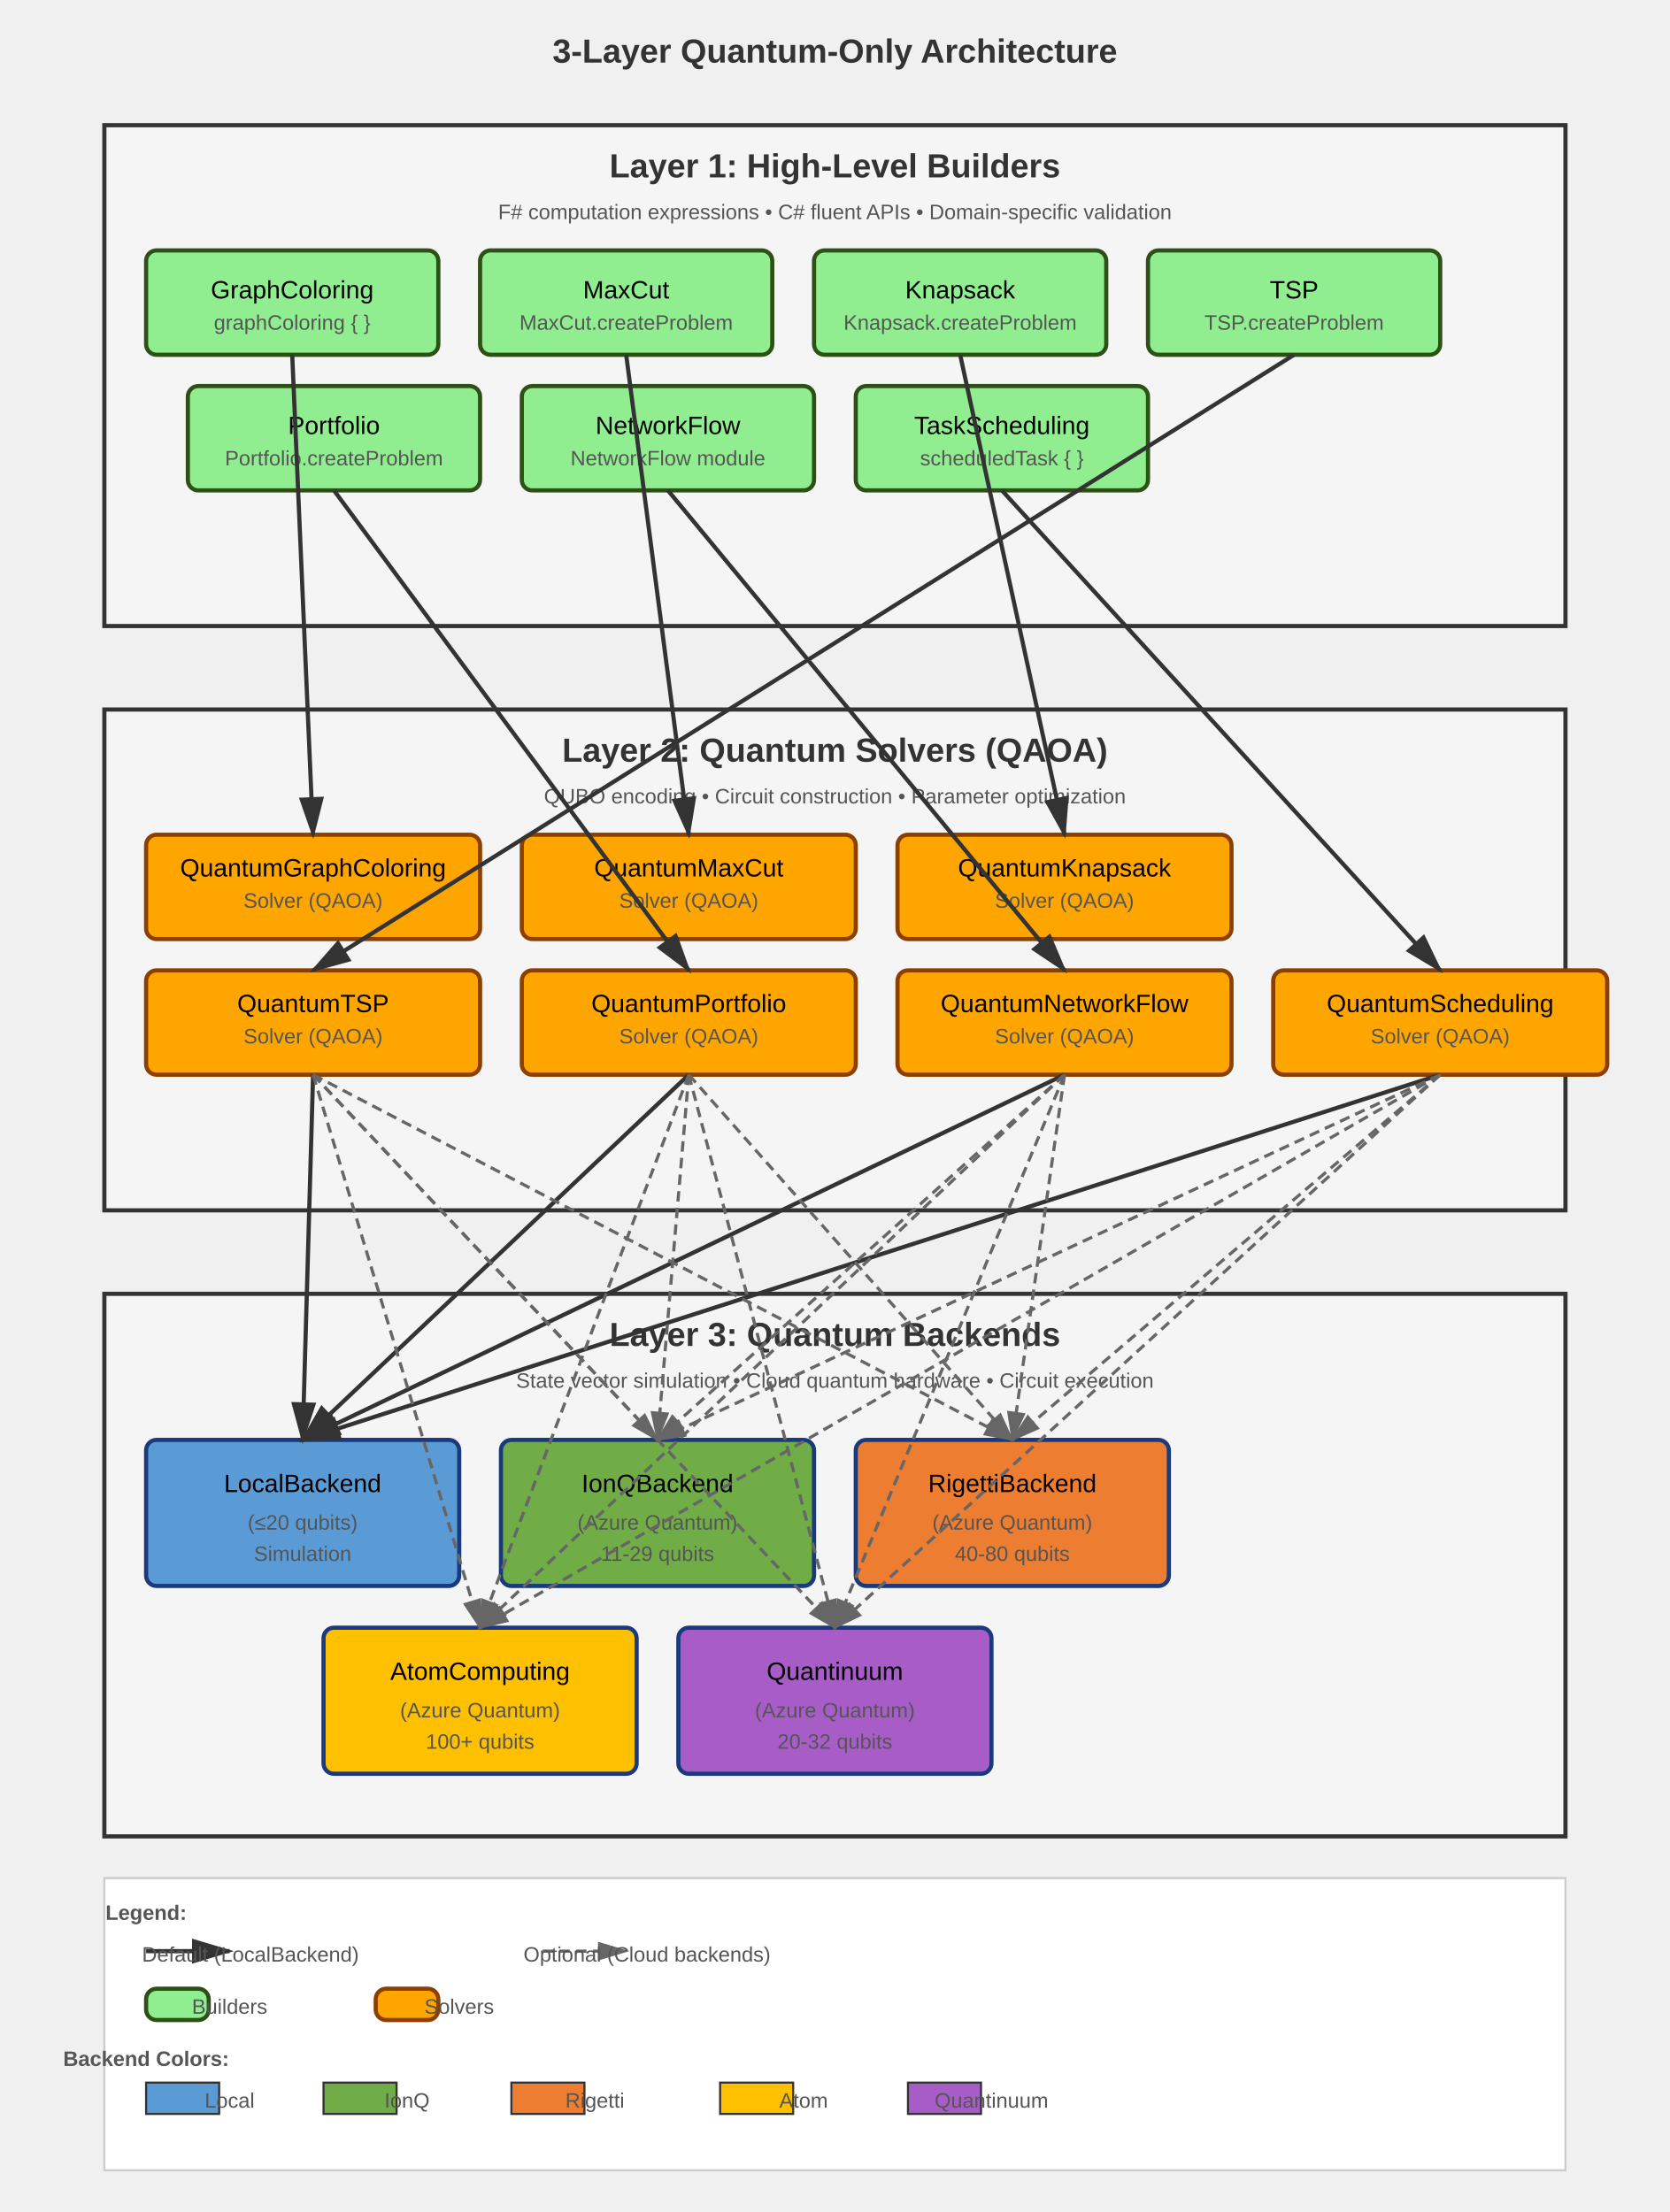
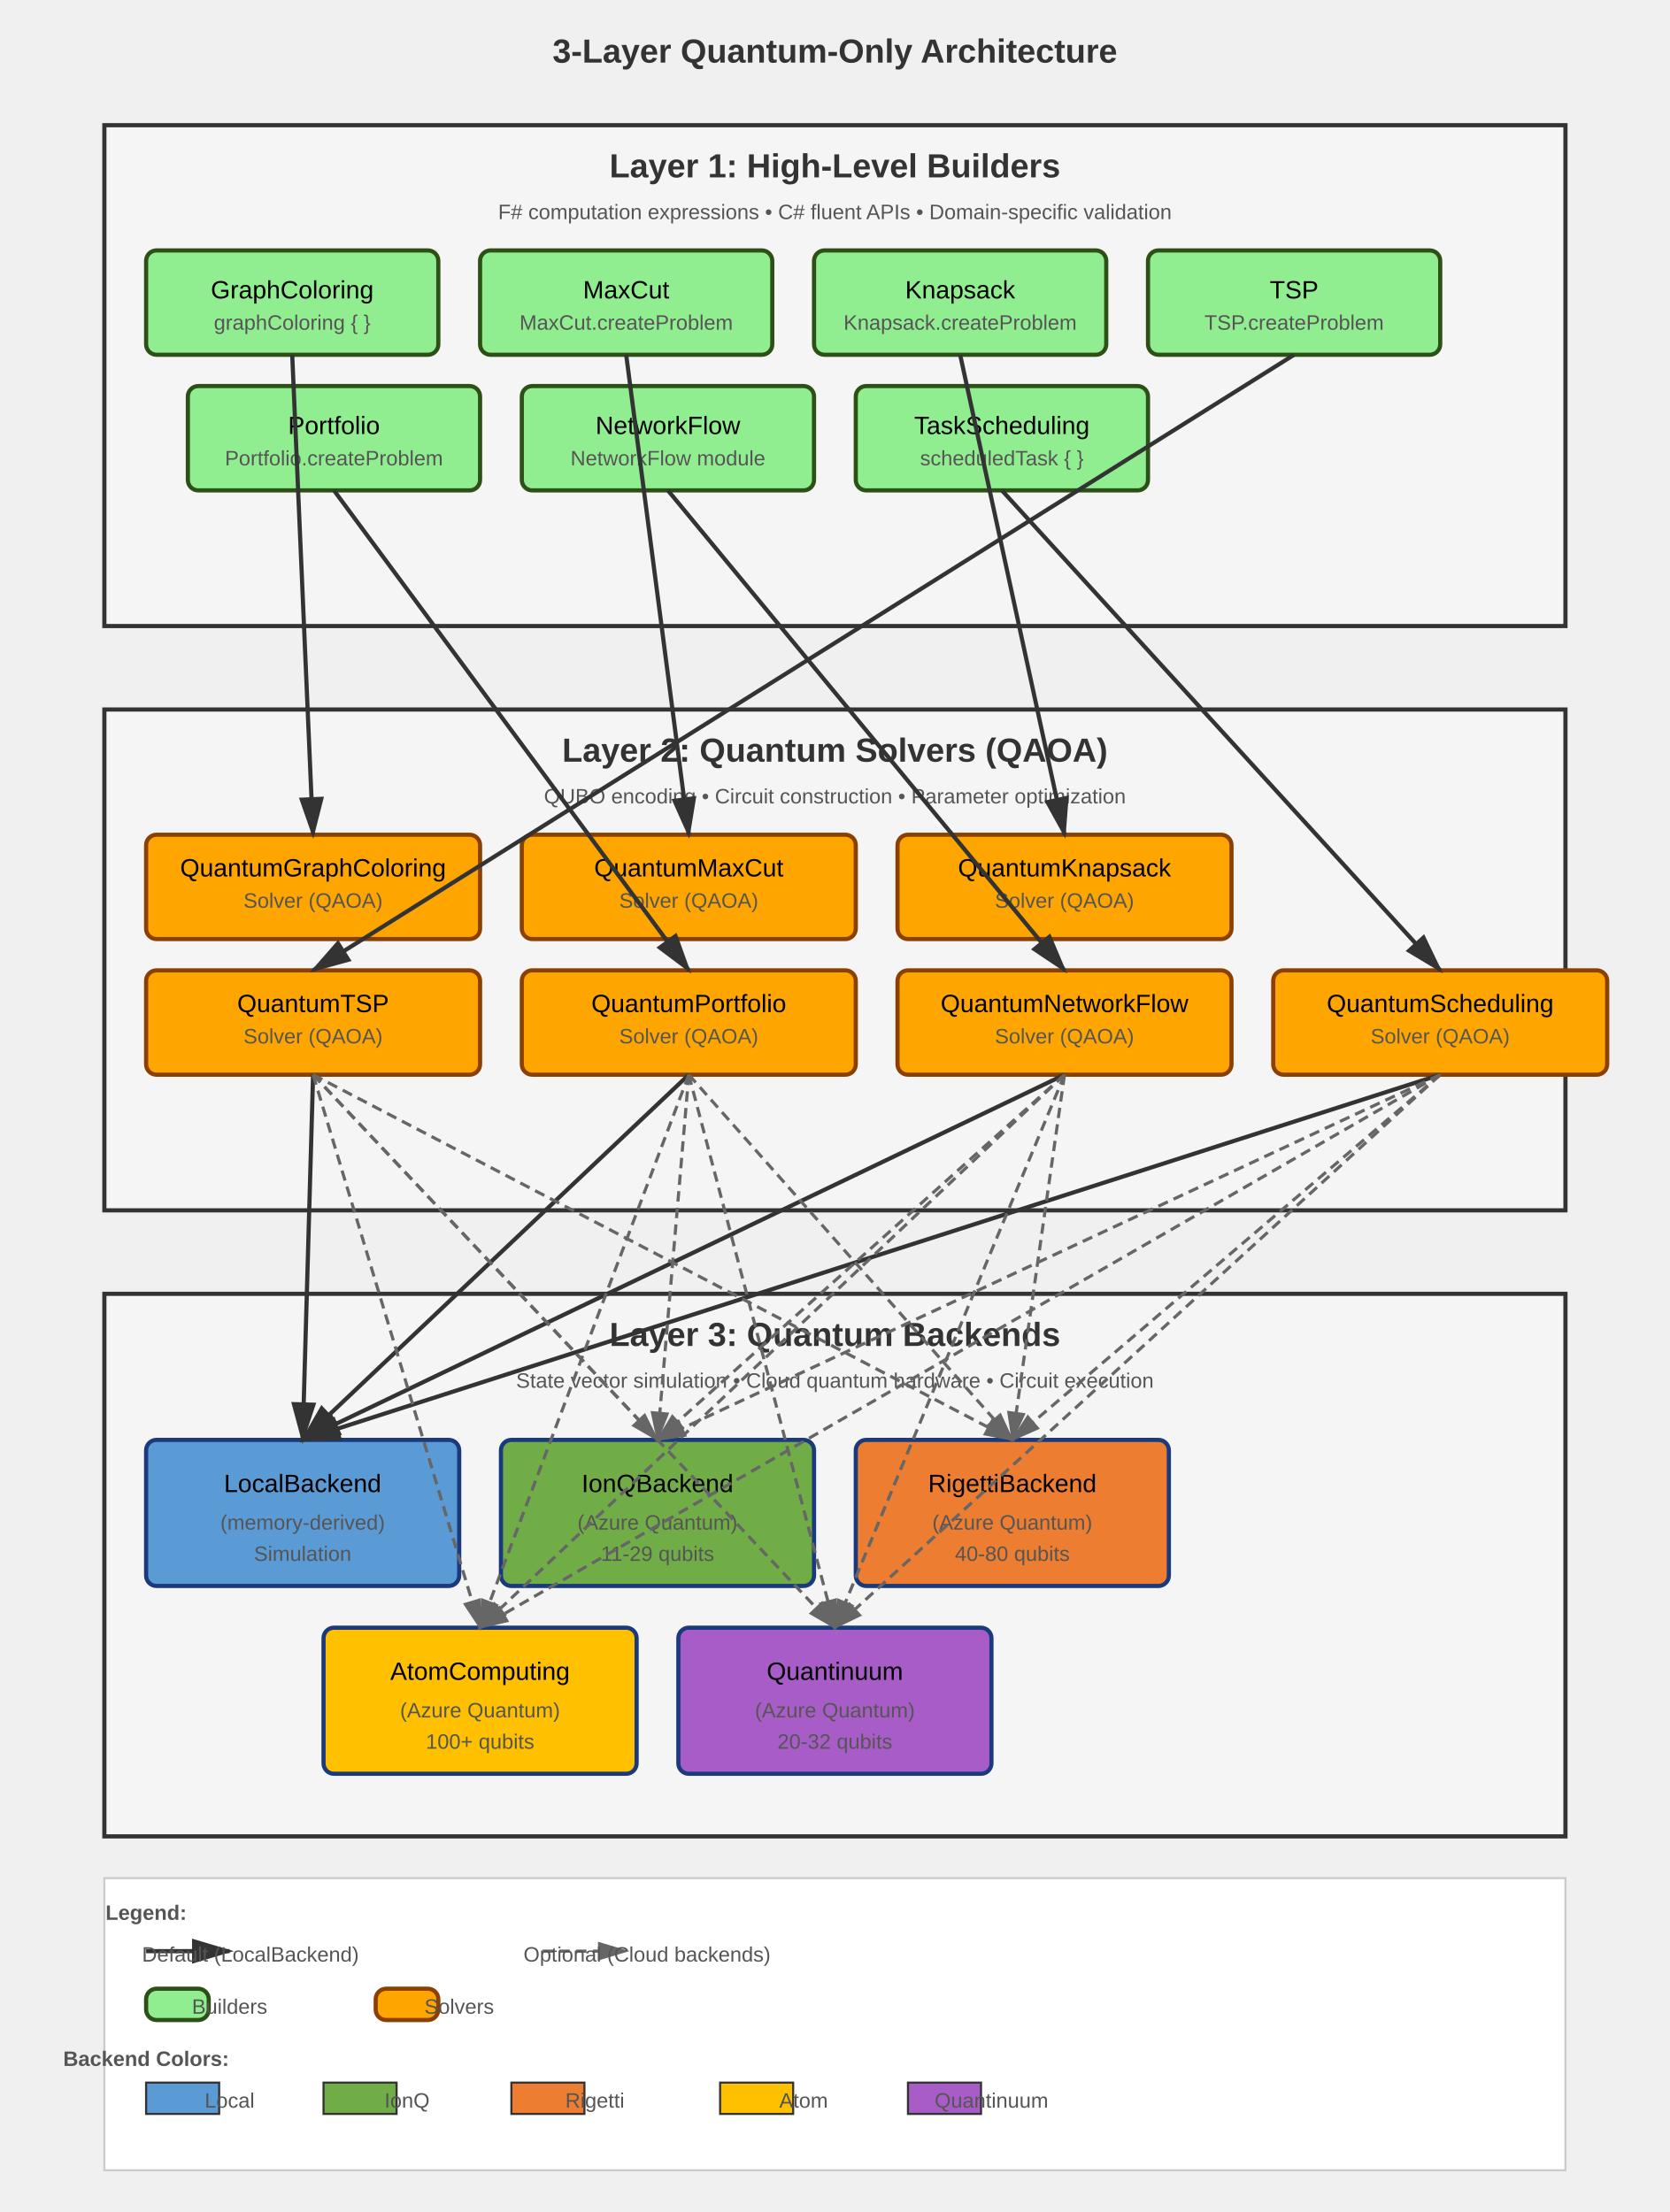
<svg xmlns="http://www.w3.org/2000/svg" width="800" height="1060">
  <defs>
    <style>
      .layer-box { fill: #f5f5f5; stroke: #333; stroke-width: 2; }
      .builder-box { fill: #90EE90; stroke: #2d5016; stroke-width: 2; rx: 5; }
      .solver-box { fill: #FFA500; stroke: #8B4000; stroke-width: 2; rx: 5; }
      .backend-box { fill: #4169E1; stroke: #1a3a7d; stroke-width: 2; rx: 5; }
      .text-title { font-family: Arial, sans-serif; font-size: 16px; font-weight: bold; fill: #333; }
      .text-label { font-family: Arial, sans-serif; font-size: 12px; fill: #000; text-anchor: middle; }
      .text-small { font-family: Arial, sans-serif; font-size: 10px; fill: #555; text-anchor: middle; }
      .arrow { stroke: #333; stroke-width: 2; fill: none; marker-end: url(#arrowhead); }
      .arrow-dotted { stroke: #666; stroke-width: 1.5; stroke-dasharray: 5,3; fill: none; marker-end: url(#arrowhead-light); }
    </style>
    <marker id="arrowhead" markerWidth="10" markerHeight="10" refX="9" refY="3" orient="auto">
      <polygon points="0 0, 10 3, 0 6" fill="#333" />
    </marker>
    <marker id="arrowhead-light" markerWidth="10" markerHeight="10" refX="9" refY="3" orient="auto">
      <polygon points="0 0, 10 3, 0 6" fill="#666" />
    </marker>
  </defs>
  <text x="400" y="30" class="text-title" text-anchor="middle" font-size="20">3-Layer Quantum-Only Architecture</text>
  <rect x="50" y="60" width="700" height="240" class="layer-box" />
  <text x="400" y="85" class="text-title" text-anchor="middle">Layer 1: High-Level Builders</text>
  <text x="400" y="105" class="text-small" text-anchor="middle">F# computation expressions • C# fluent APIs • Domain-specific validation</text>
  <rect x="70" y="120" width="140" height="50" class="builder-box" />
  <text x="140" y="143" class="text-label">GraphColoring</text>
  <text x="140" y="158" class="text-small">graphColoring { }</text>
  <rect x="230" y="120" width="140" height="50" class="builder-box" />
  <text x="300" y="143" class="text-label">MaxCut</text>
  <text x="300" y="158" class="text-small">MaxCut.createProblem</text>
  <rect x="390" y="120" width="140" height="50" class="builder-box" />
  <text x="460" y="143" class="text-label">Knapsack</text>
  <text x="460" y="158" class="text-small">Knapsack.createProblem</text>
  <rect x="550" y="120" width="140" height="50" class="builder-box" />
  <text x="620" y="143" class="text-label">TSP</text>
  <text x="620" y="158" class="text-small">TSP.createProblem</text>
  <rect x="90" y="185" width="140" height="50" class="builder-box" />
  <text x="160" y="208" class="text-label">Portfolio</text>
  <text x="160" y="223" class="text-small">Portfolio.createProblem</text>
  <rect x="250" y="185" width="140" height="50" class="builder-box" />
  <text x="320" y="208" class="text-label">NetworkFlow</text>
  <text x="320" y="223" class="text-small">NetworkFlow module</text>
  <rect x="410" y="185" width="140" height="50" class="builder-box" />
  <text x="480" y="208" class="text-label">TaskScheduling</text>
  <text x="480" y="223" class="text-small">scheduledTask { }</text>
  <rect x="50" y="340" width="700" height="240" class="layer-box" />
  <text x="400" y="365" class="text-title" text-anchor="middle">Layer 2: Quantum Solvers (QAOA)</text>
  <text x="400" y="385" class="text-small" text-anchor="middle">QUBO encoding • Circuit construction • Parameter optimization</text>
  <rect x="70" y="400" width="160" height="50" class="solver-box" />
  <text x="150" y="420" class="text-label">QuantumGraphColoring</text>
  <text x="150" y="435" class="text-small">Solver (QAOA)</text>
  <rect x="250" y="400" width="160" height="50" class="solver-box" />
  <text x="330" y="420" class="text-label">QuantumMaxCut</text>
  <text x="330" y="435" class="text-small">Solver (QAOA)</text>
  <rect x="430" y="400" width="160" height="50" class="solver-box" />
  <text x="510" y="420" class="text-label">QuantumKnapsack</text>
  <text x="510" y="435" class="text-small">Solver (QAOA)</text>
  <rect x="70" y="465" width="160" height="50" class="solver-box" />
  <text x="150" y="485" class="text-label">QuantumTSP</text>
  <text x="150" y="500" class="text-small">Solver (QAOA)</text>
  <rect x="250" y="465" width="160" height="50" class="solver-box" />
  <text x="330" y="485" class="text-label">QuantumPortfolio</text>
  <text x="330" y="500" class="text-small">Solver (QAOA)</text>
  <rect x="430" y="465" width="160" height="50" class="solver-box" />
  <text x="510" y="485" class="text-label">QuantumNetworkFlow</text>
  <text x="510" y="500" class="text-small">Solver (QAOA)</text>
  <rect x="610" y="465" width="160" height="50" class="solver-box" />
  <text x="690" y="485" class="text-label">QuantumScheduling</text>
  <text x="690" y="500" class="text-small">Solver (QAOA)</text>
  <rect x="50" y="620" width="700" height="260" class="layer-box" />
  <text x="400" y="645" class="text-title" text-anchor="middle">Layer 3: Quantum Backends</text>
  <text x="400" y="665" class="text-small" text-anchor="middle">State vector simulation • Cloud quantum hardware • Circuit execution</text>
  <rect x="70" y="690" width="150" height="70" class="backend-box" style="fill:#5B9BD5" />
  <text x="145" y="715" class="text-label" fill="#fff">LocalBackend</text>
-   <text x="145" y="733" class="text-small" fill="#fff">(≤20 qubits)</text>
+   <text x="145" y="733" class="text-small" fill="#fff">(memory-derived)</text>
  <text x="145" y="748" class="text-small" fill="#fff">Simulation</text>
  <rect x="240" y="690" width="150" height="70" class="backend-box" style="fill:#70AD47" />
  <text x="315" y="715" class="text-label" fill="#fff">IonQBackend</text>
  <text x="315" y="733" class="text-small" fill="#fff">(Azure Quantum)</text>
  <text x="315" y="748" class="text-small" fill="#fff">11-29 qubits</text>
  <rect x="410" y="690" width="150" height="70" class="backend-box" style="fill:#ED7D31" />
  <text x="485" y="715" class="text-label" fill="#fff">RigettiBackend</text>
  <text x="485" y="733" class="text-small" fill="#fff">(Azure Quantum)</text>
  <text x="485" y="748" class="text-small" fill="#fff">40-80 qubits</text>
  <rect x="155" y="780" width="150" height="70" class="backend-box" style="fill:#FFC000" />
  <text x="230" y="805" class="text-label" fill="#000">AtomComputing</text>
  <text x="230" y="823" class="text-small" fill="#000">(Azure Quantum)</text>
  <text x="230" y="838" class="text-small" fill="#000">100+ qubits</text>
  <rect x="325" y="780" width="150" height="70" class="backend-box" style="fill:#A85CC8" />
  <text x="400" y="805" class="text-label" fill="#fff">Quantinuum</text>
  <text x="400" y="823" class="text-small" fill="#fff">(Azure Quantum)</text>
  <text x="400" y="838" class="text-small" fill="#fff">20-32 qubits</text>
  <line x1="140" y1="170" x2="150" y2="400" class="arrow" />
  <line x1="300" y1="170" x2="330" y2="400" class="arrow" />
  <line x1="460" y1="170" x2="510" y2="400" class="arrow" />
  <line x1="620" y1="170" x2="150" y2="465" class="arrow" />
  <line x1="160" y1="235" x2="330" y2="465" class="arrow" />
  <line x1="320" y1="235" x2="510" y2="465" class="arrow" />
  <line x1="480" y1="235" x2="690" y2="465" class="arrow" />
  <line x1="150" y1="515" x2="145" y2="690" class="arrow" />
  <line x1="330" y1="515" x2="145" y2="690" class="arrow" />
  <line x1="510" y1="515" x2="145" y2="690" class="arrow" />
  <line x1="690" y1="515" x2="145" y2="690" class="arrow" />
  <line x1="150" y1="515" x2="315" y2="690" class="arrow-dotted" />
  <line x1="330" y1="515" x2="315" y2="690" class="arrow-dotted" />
  <line x1="510" y1="515" x2="315" y2="690" class="arrow-dotted" />
  <line x1="690" y1="515" x2="315" y2="690" class="arrow-dotted" />
  <line x1="150" y1="515" x2="485" y2="690" class="arrow-dotted" />
  <line x1="330" y1="515" x2="485" y2="690" class="arrow-dotted" />
  <line x1="510" y1="515" x2="485" y2="690" class="arrow-dotted" />
  <line x1="690" y1="515" x2="485" y2="690" class="arrow-dotted" />
  <line x1="150" y1="515" x2="230" y2="780" class="arrow-dotted" />
  <line x1="330" y1="515" x2="230" y2="780" class="arrow-dotted" />
  <line x1="510" y1="515" x2="230" y2="780" class="arrow-dotted" />
  <line x1="690" y1="515" x2="230" y2="780" class="arrow-dotted" />
  <line x1="150" y1="515" x2="400" y2="780" class="arrow-dotted" />
  <line x1="330" y1="515" x2="400" y2="780" class="arrow-dotted" />
  <line x1="510" y1="515" x2="400" y2="780" class="arrow-dotted" />
  <line x1="690" y1="515" x2="400" y2="780" class="arrow-dotted" />
  <rect x="50" y="900" width="700" height="140" fill="#fff" stroke="#ccc" stroke-width="1" />
  <text x="70" y="920" class="text-small" text-anchor="start" font-weight="bold">Legend:</text>
  <line x1="70" y1="935" x2="110" y2="935" class="arrow" />
  <text x="120" y="940" class="text-small" text-anchor="start">Default (LocalBackend)</text>
  <line x1="260" y1="935" x2="300" y2="935" class="arrow-dotted" />
  <text x="310" y="940" class="text-small" text-anchor="start">Optional (Cloud backends)</text>
  <rect x="70" y="953" width="30" height="15" class="builder-box" />
  <text x="110" y="965" class="text-small" text-anchor="start">Builders</text>
  <rect x="180" y="953" width="30" height="15" class="solver-box" />
  <text x="220" y="965" class="text-small" text-anchor="start">Solvers</text>
  <text x="70" y="990" class="text-small" text-anchor="start" font-weight="bold">Backend Colors:</text>
  <rect x="70" y="998" width="35" height="15" style="fill:#5B9BD5;stroke:#333;stroke-width:1" />
  <text x="110" y="1010" class="text-small" text-anchor="start">Local</text>
  <rect x="155" y="998" width="35" height="15" style="fill:#70AD47;stroke:#333;stroke-width:1" />
  <text x="195" y="1010" class="text-small" text-anchor="start">IonQ</text>
  <rect x="245" y="998" width="35" height="15" style="fill:#ED7D31;stroke:#333;stroke-width:1" />
  <text x="285" y="1010" class="text-small" text-anchor="start">Rigetti</text>
  <rect x="345" y="998" width="35" height="15" style="fill:#FFC000;stroke:#333;stroke-width:1" />
  <text x="385" y="1010" class="text-small" text-anchor="start">Atom</text>
  <rect x="435" y="998" width="35" height="15" style="fill:#A85CC8;stroke:#333;stroke-width:1" />
  <text x="475" y="1010" class="text-small" text-anchor="start">Quantinuum</text>
</svg>
